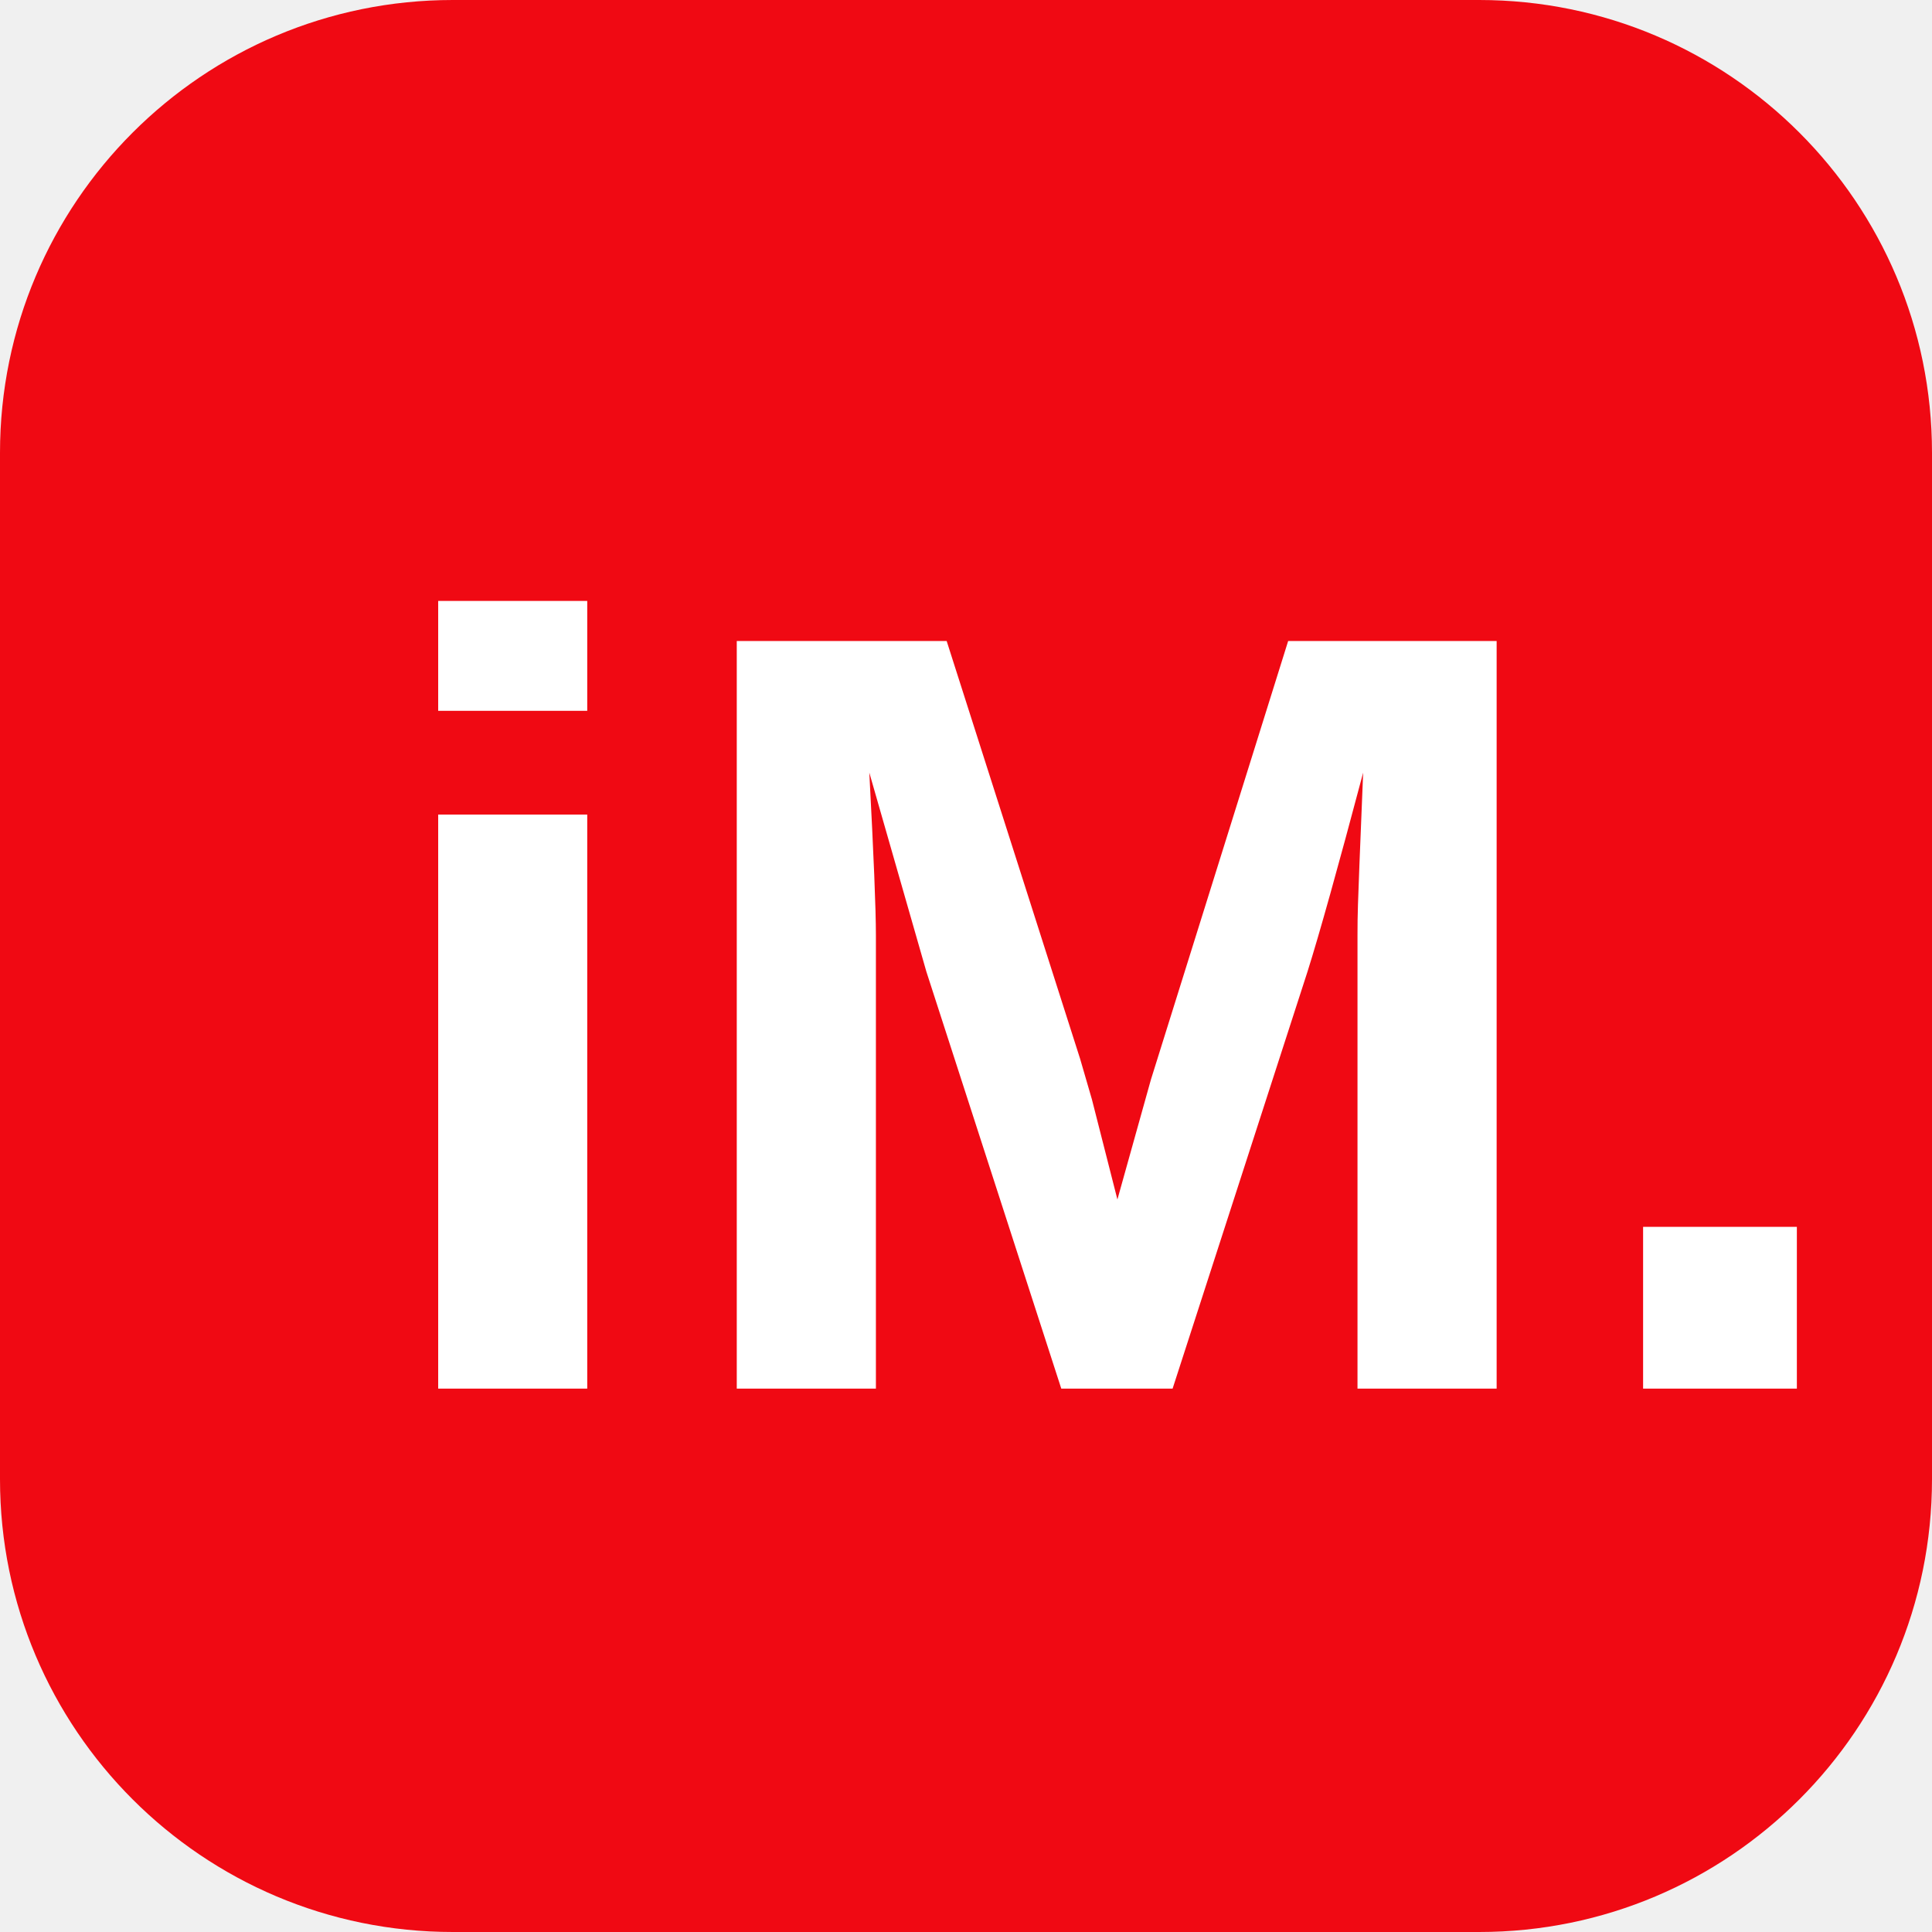
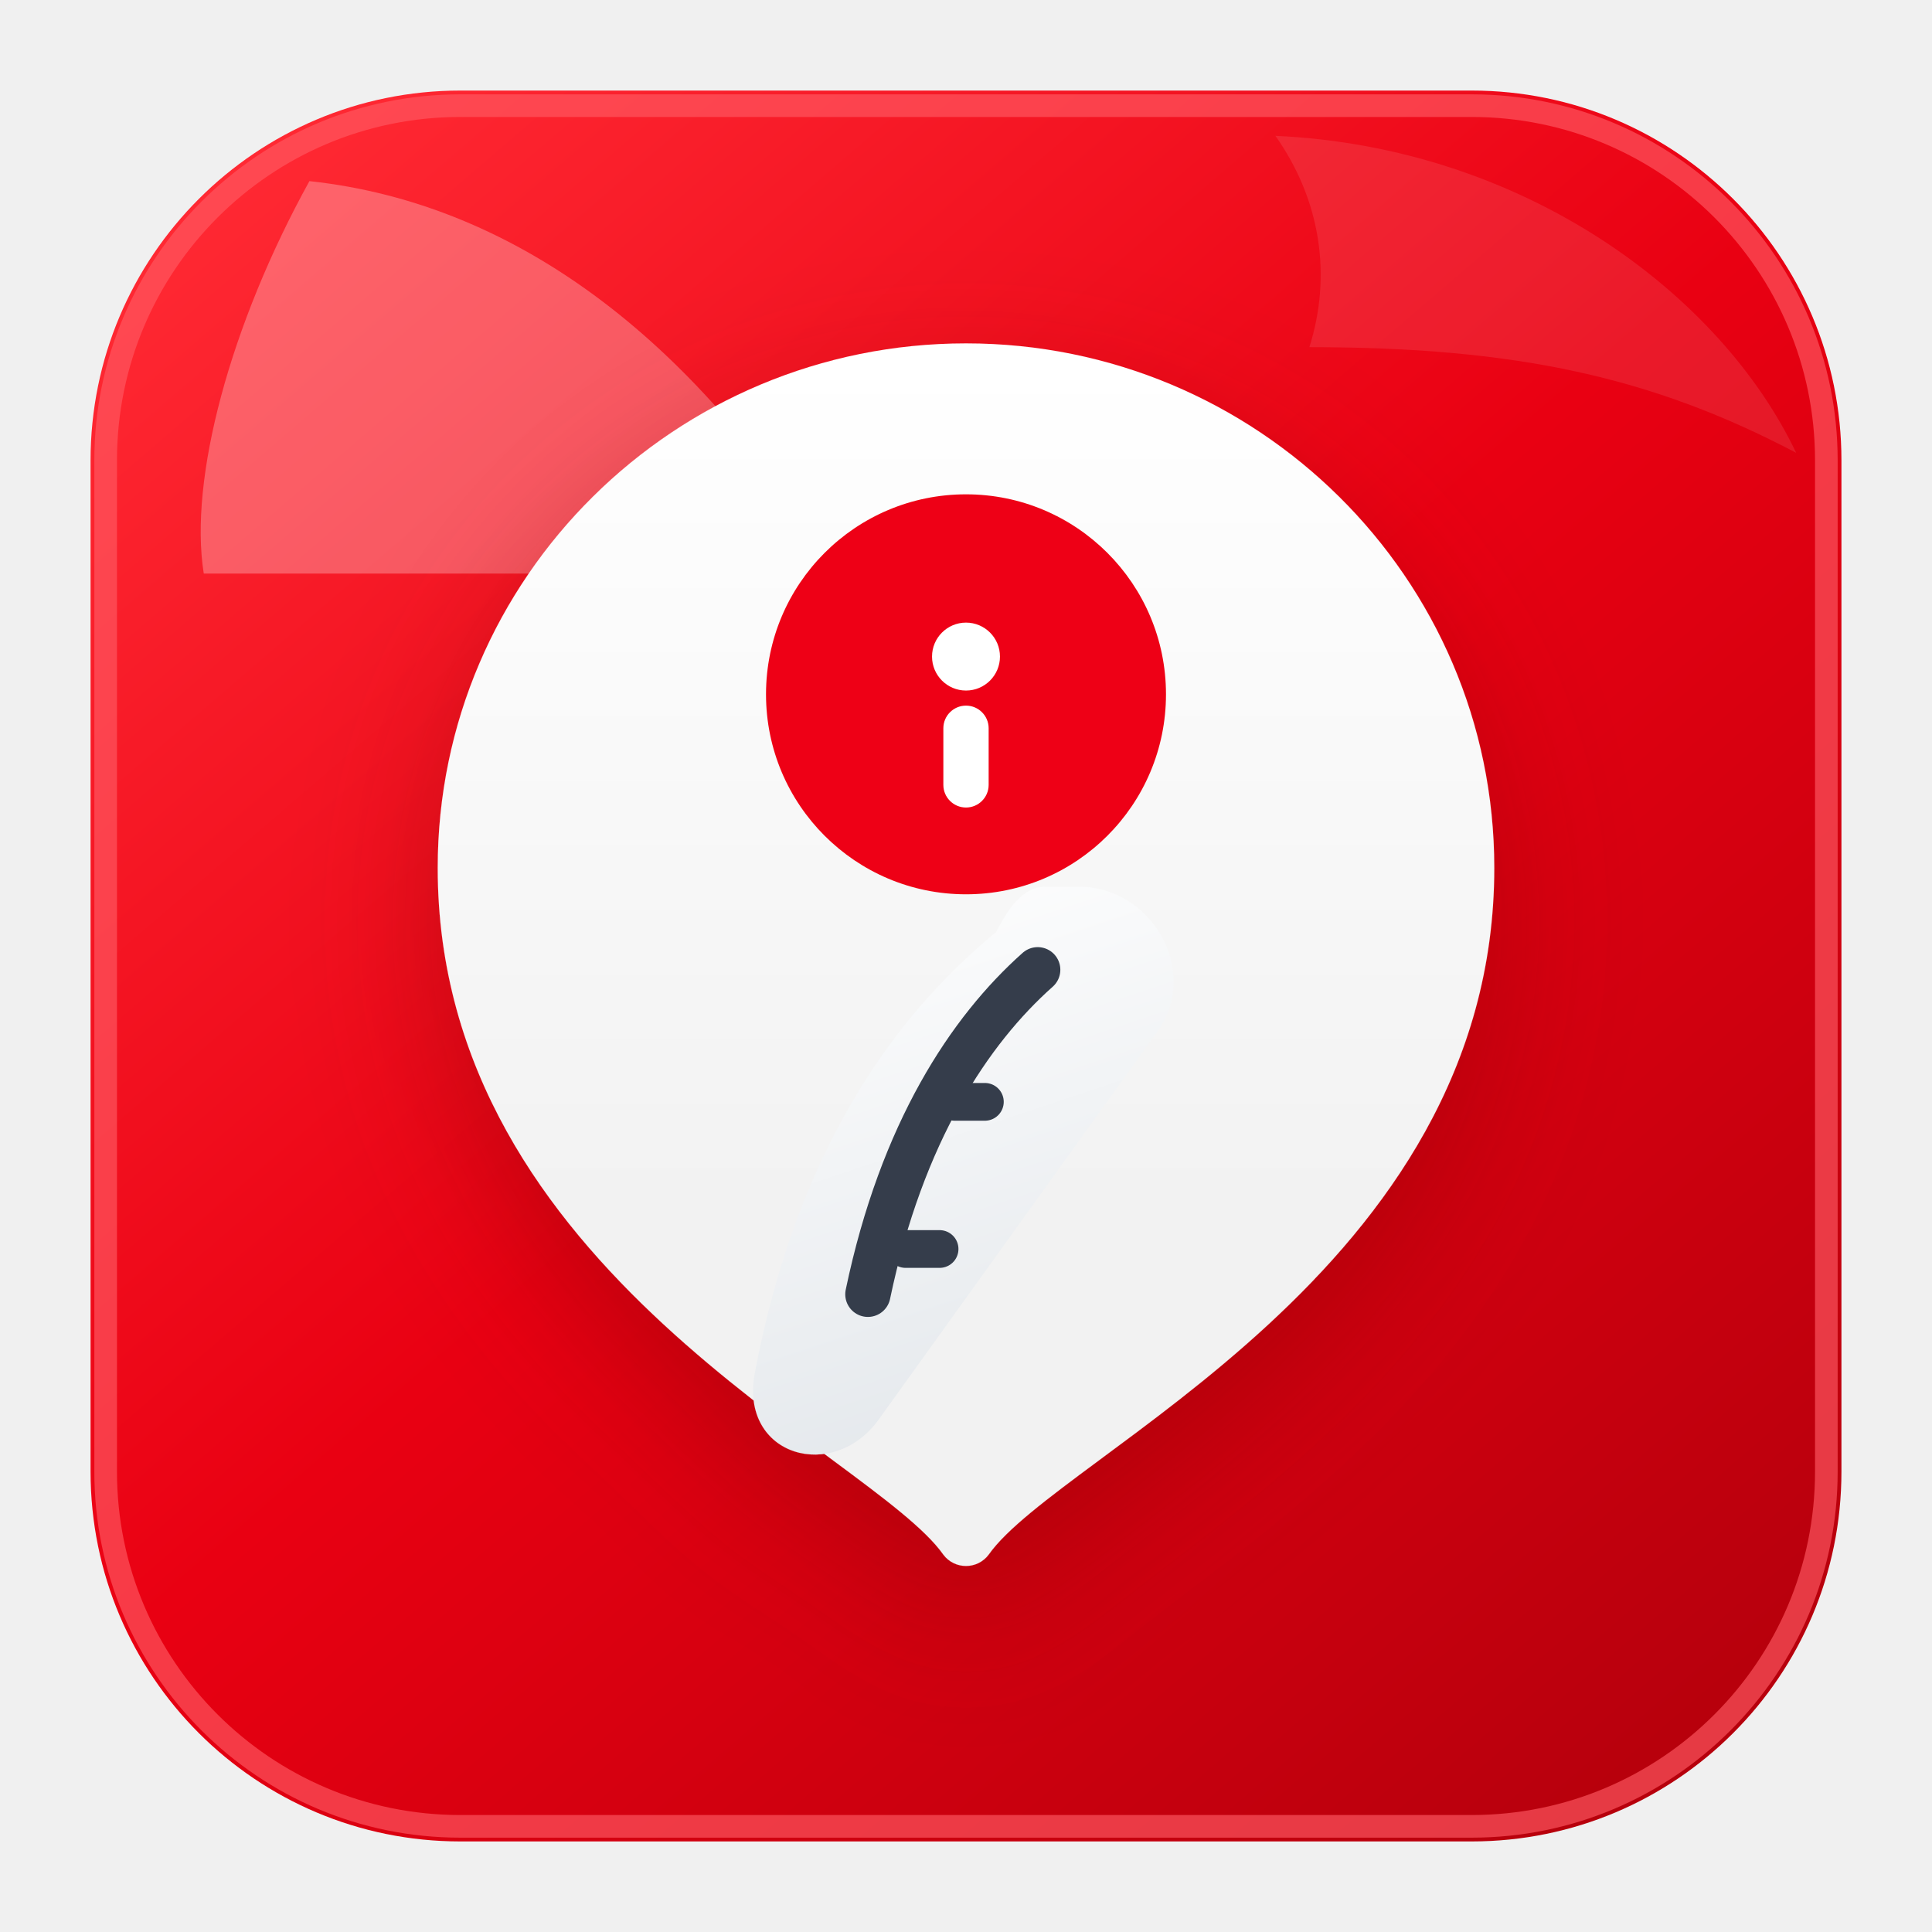
- <svg xmlns="http://www.w3.org/2000/svg" viewBox="0 0 64 64">
-   <rect width="64" height="64" rx="15" fill="#f00913" />
-   <text x="12" y="46" font-family="Arial,sans-serif" font-size="36" font-weight="900" fill="#fff">iM.</text>
+ <svg xmlns="http://www.w3.org/2000/svg" width="512" height="512" viewBox="0 0 512 512" fill="none">
+   <defs>
+     <linearGradient id="bg" x1="66" y1="38" x2="446" y2="480" gradientUnits="userSpaceOnUse">
+       <stop stop-color="#FF2933" />
+       <stop offset="0.48" stop-color="#E90012" />
+       <stop offset="1" stop-color="#B5000C" />
+     </linearGradient>
+     <linearGradient id="pin" x1="256" y1="96" x2="256" y2="318" gradientUnits="userSpaceOnUse">
+       <stop stop-color="#FFFFFF" />
+       <stop offset="1" stop-color="#F2F2F2" />
+     </linearGradient>
+     <linearGradient id="road" x1="246" y1="220" x2="296" y2="370" gradientUnits="userSpaceOnUse">
+       <stop stop-color="#FFFFFF" />
+       <stop offset="1" stop-color="#E4E8EC" />
+     </linearGradient>
+     <filter id="shadow" x="56" y="40" width="400" height="424" filterUnits="userSpaceOnUse" color-interpolation-filters="sRGB">
+       <feDropShadow dx="0" dy="14" stdDeviation="18" flood-color="#740008" flood-opacity="0.34" />
+     </filter>
+   </defs>
+   <rect x="24" y="24" width="464" height="464" rx="98" fill="url(#bg)" />
+   <path d="M82 48C138 54 186 92 222 152H54C50 127 61 86 82 48Z" fill="white" fill-opacity="0.28" />
+   <path d="M338 36C404 39 456 78 476 120C438 100 402 92 347 92C353 73 350 53 338 36Z" fill="white" fill-opacity="0.1" />
+   <rect x="28" y="28" width="456" height="456" rx="94" stroke="#FF5963" stroke-width="6" stroke-opacity="0.65" />
+   <g filter="url(#shadow)">
+     <path d="M256 91C179 91 116 153 116 230C116 337 231 385 250 412C253 416 259 416 262 412C281 385 396 337 396 230C396 153 333 91 256 91Z" fill="url(#pin)" />
+     <path d="M264 247C236 270 211 306 200 364C196 386 221 393 233 376L307 273C318 257 305 235 286 235H277C272 235 268 239 264 247Z" fill="url(#road)" />
+     <path d="M275 257C257 273 239 300 230 343" stroke="#343E4B" stroke-width="12" stroke-linecap="round" />
+     <path d="M253 292H261" stroke="#343E4B" stroke-width="10" stroke-linecap="round" />
+     <path d="M240 331H249" stroke="#343E4B" stroke-width="10" stroke-linecap="round" />
+     <circle cx="256" cy="184" r="53" fill="#EE0615" />
+     <circle cx="256" cy="174" r="9" fill="white" />
+     <rect x="250" y="187" width="12" height="27" rx="6" fill="white" />
+   </g>
</svg>
